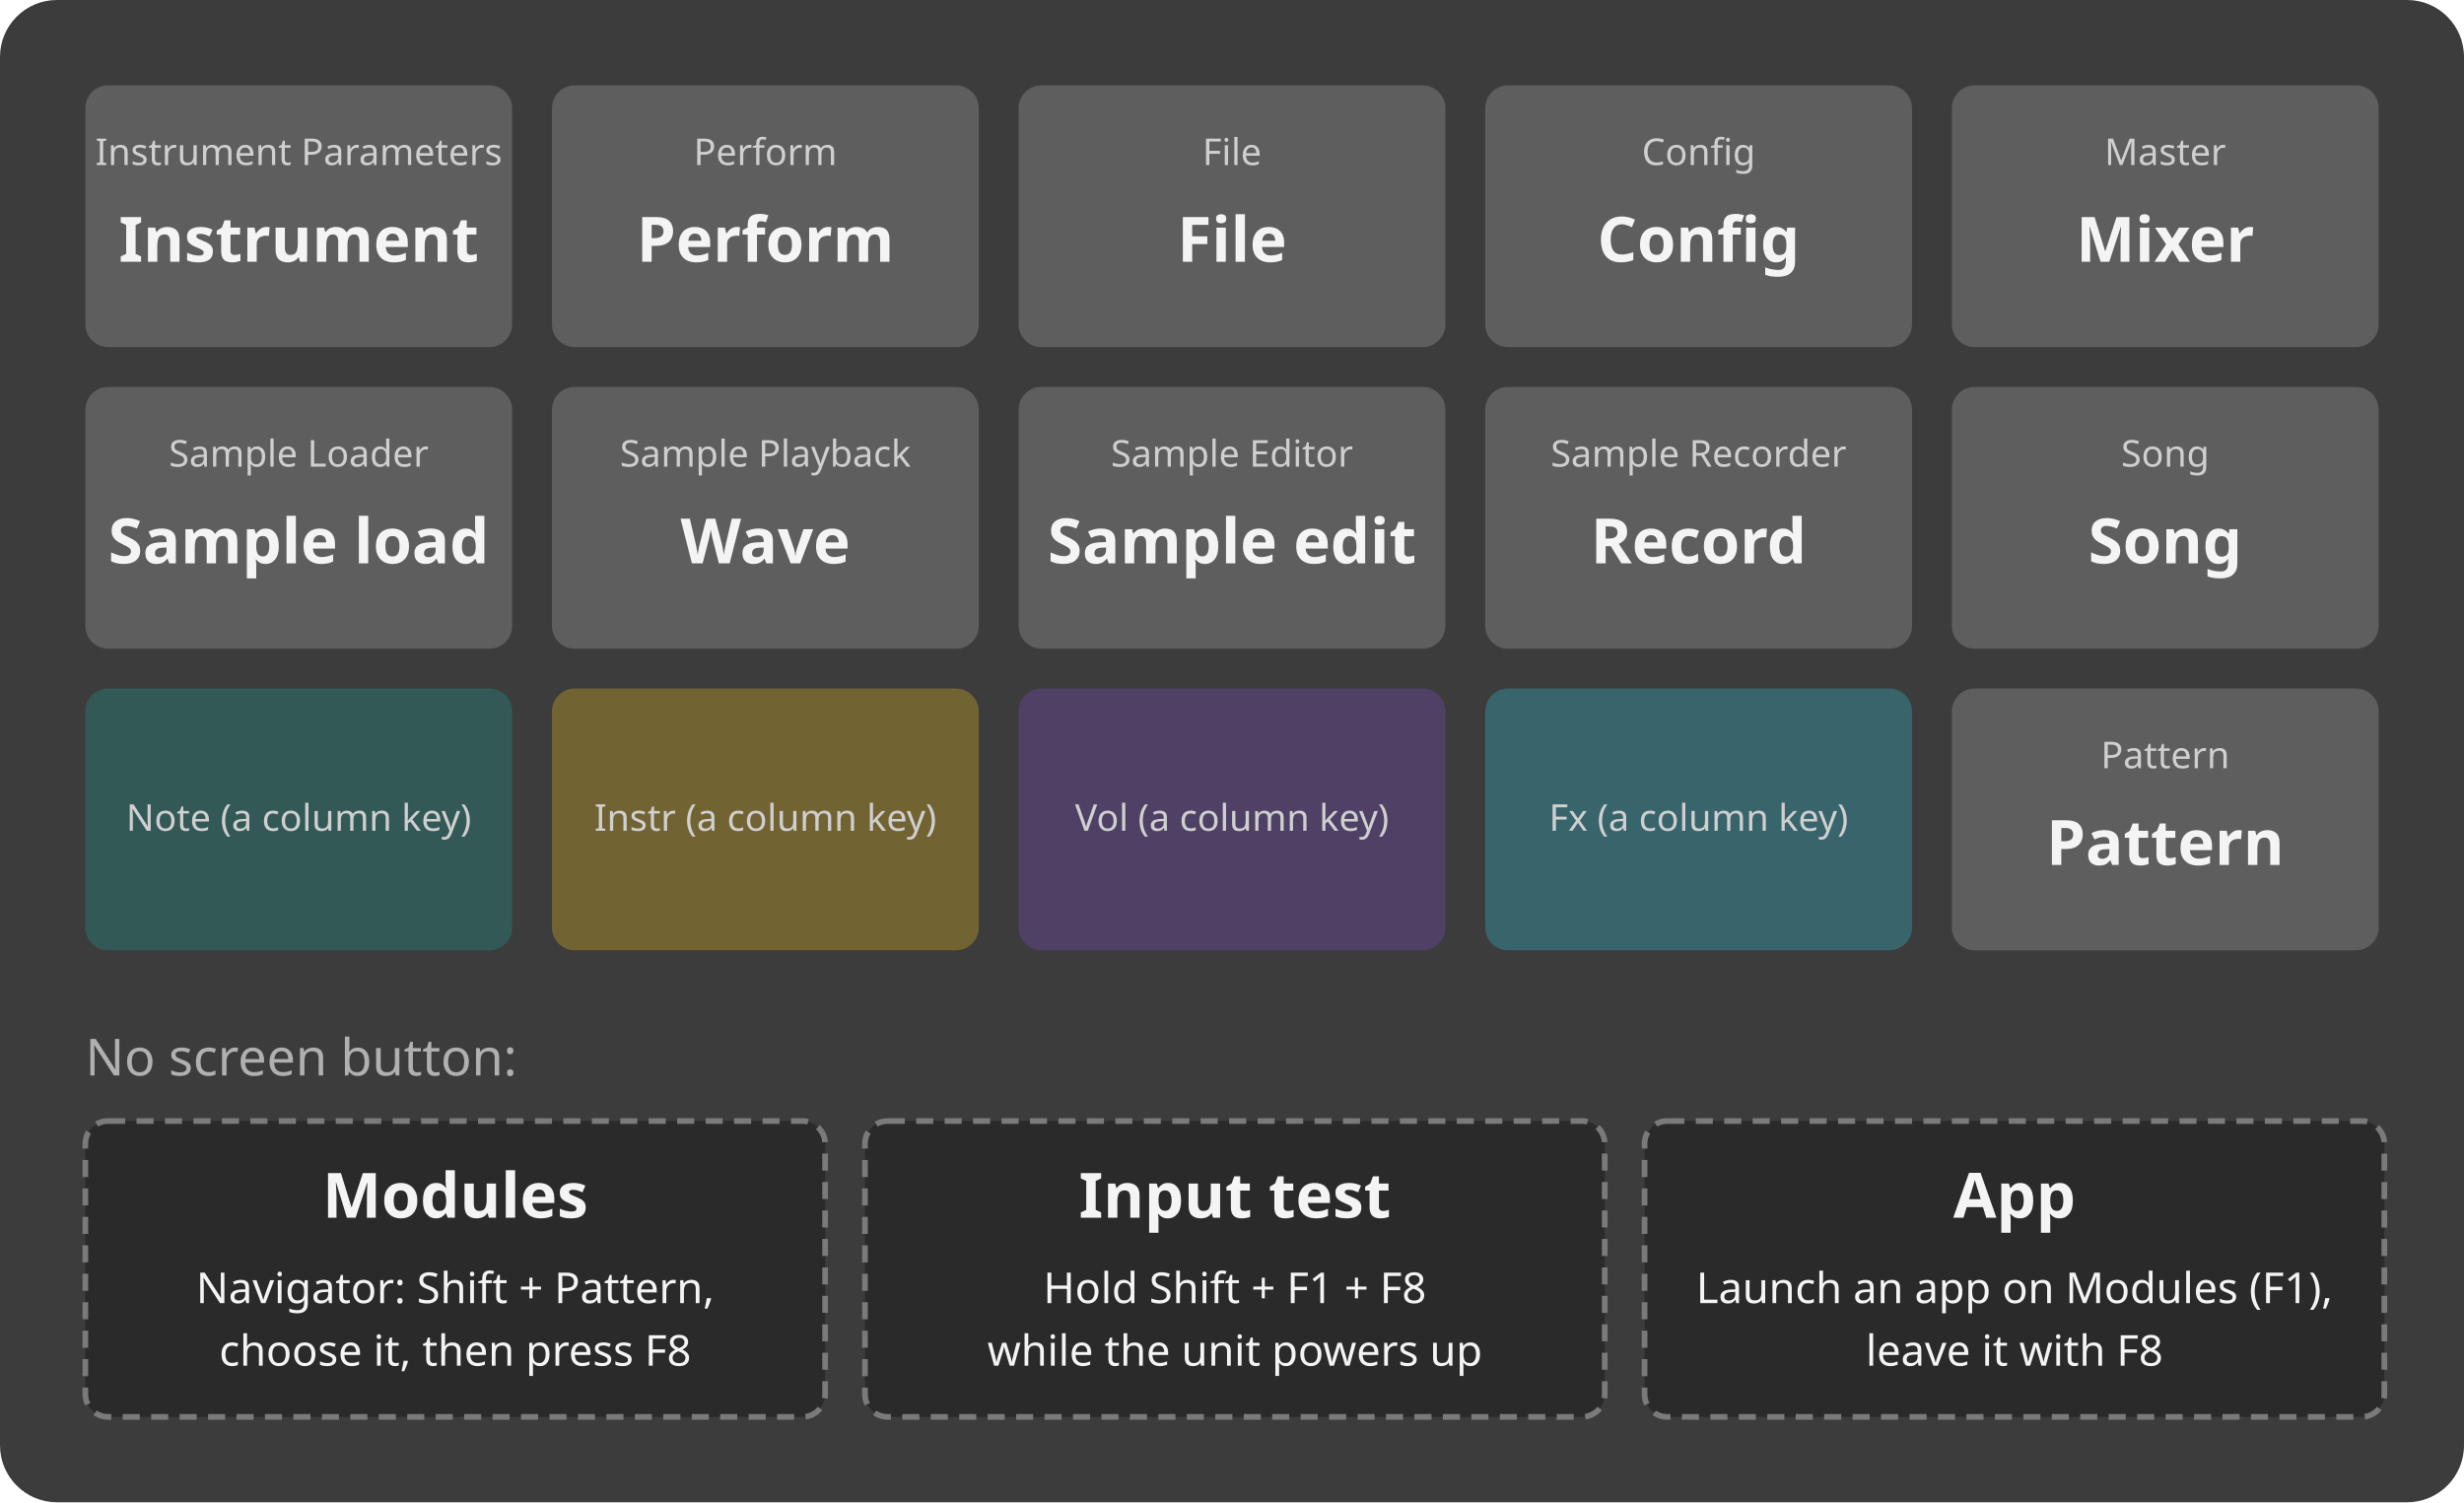
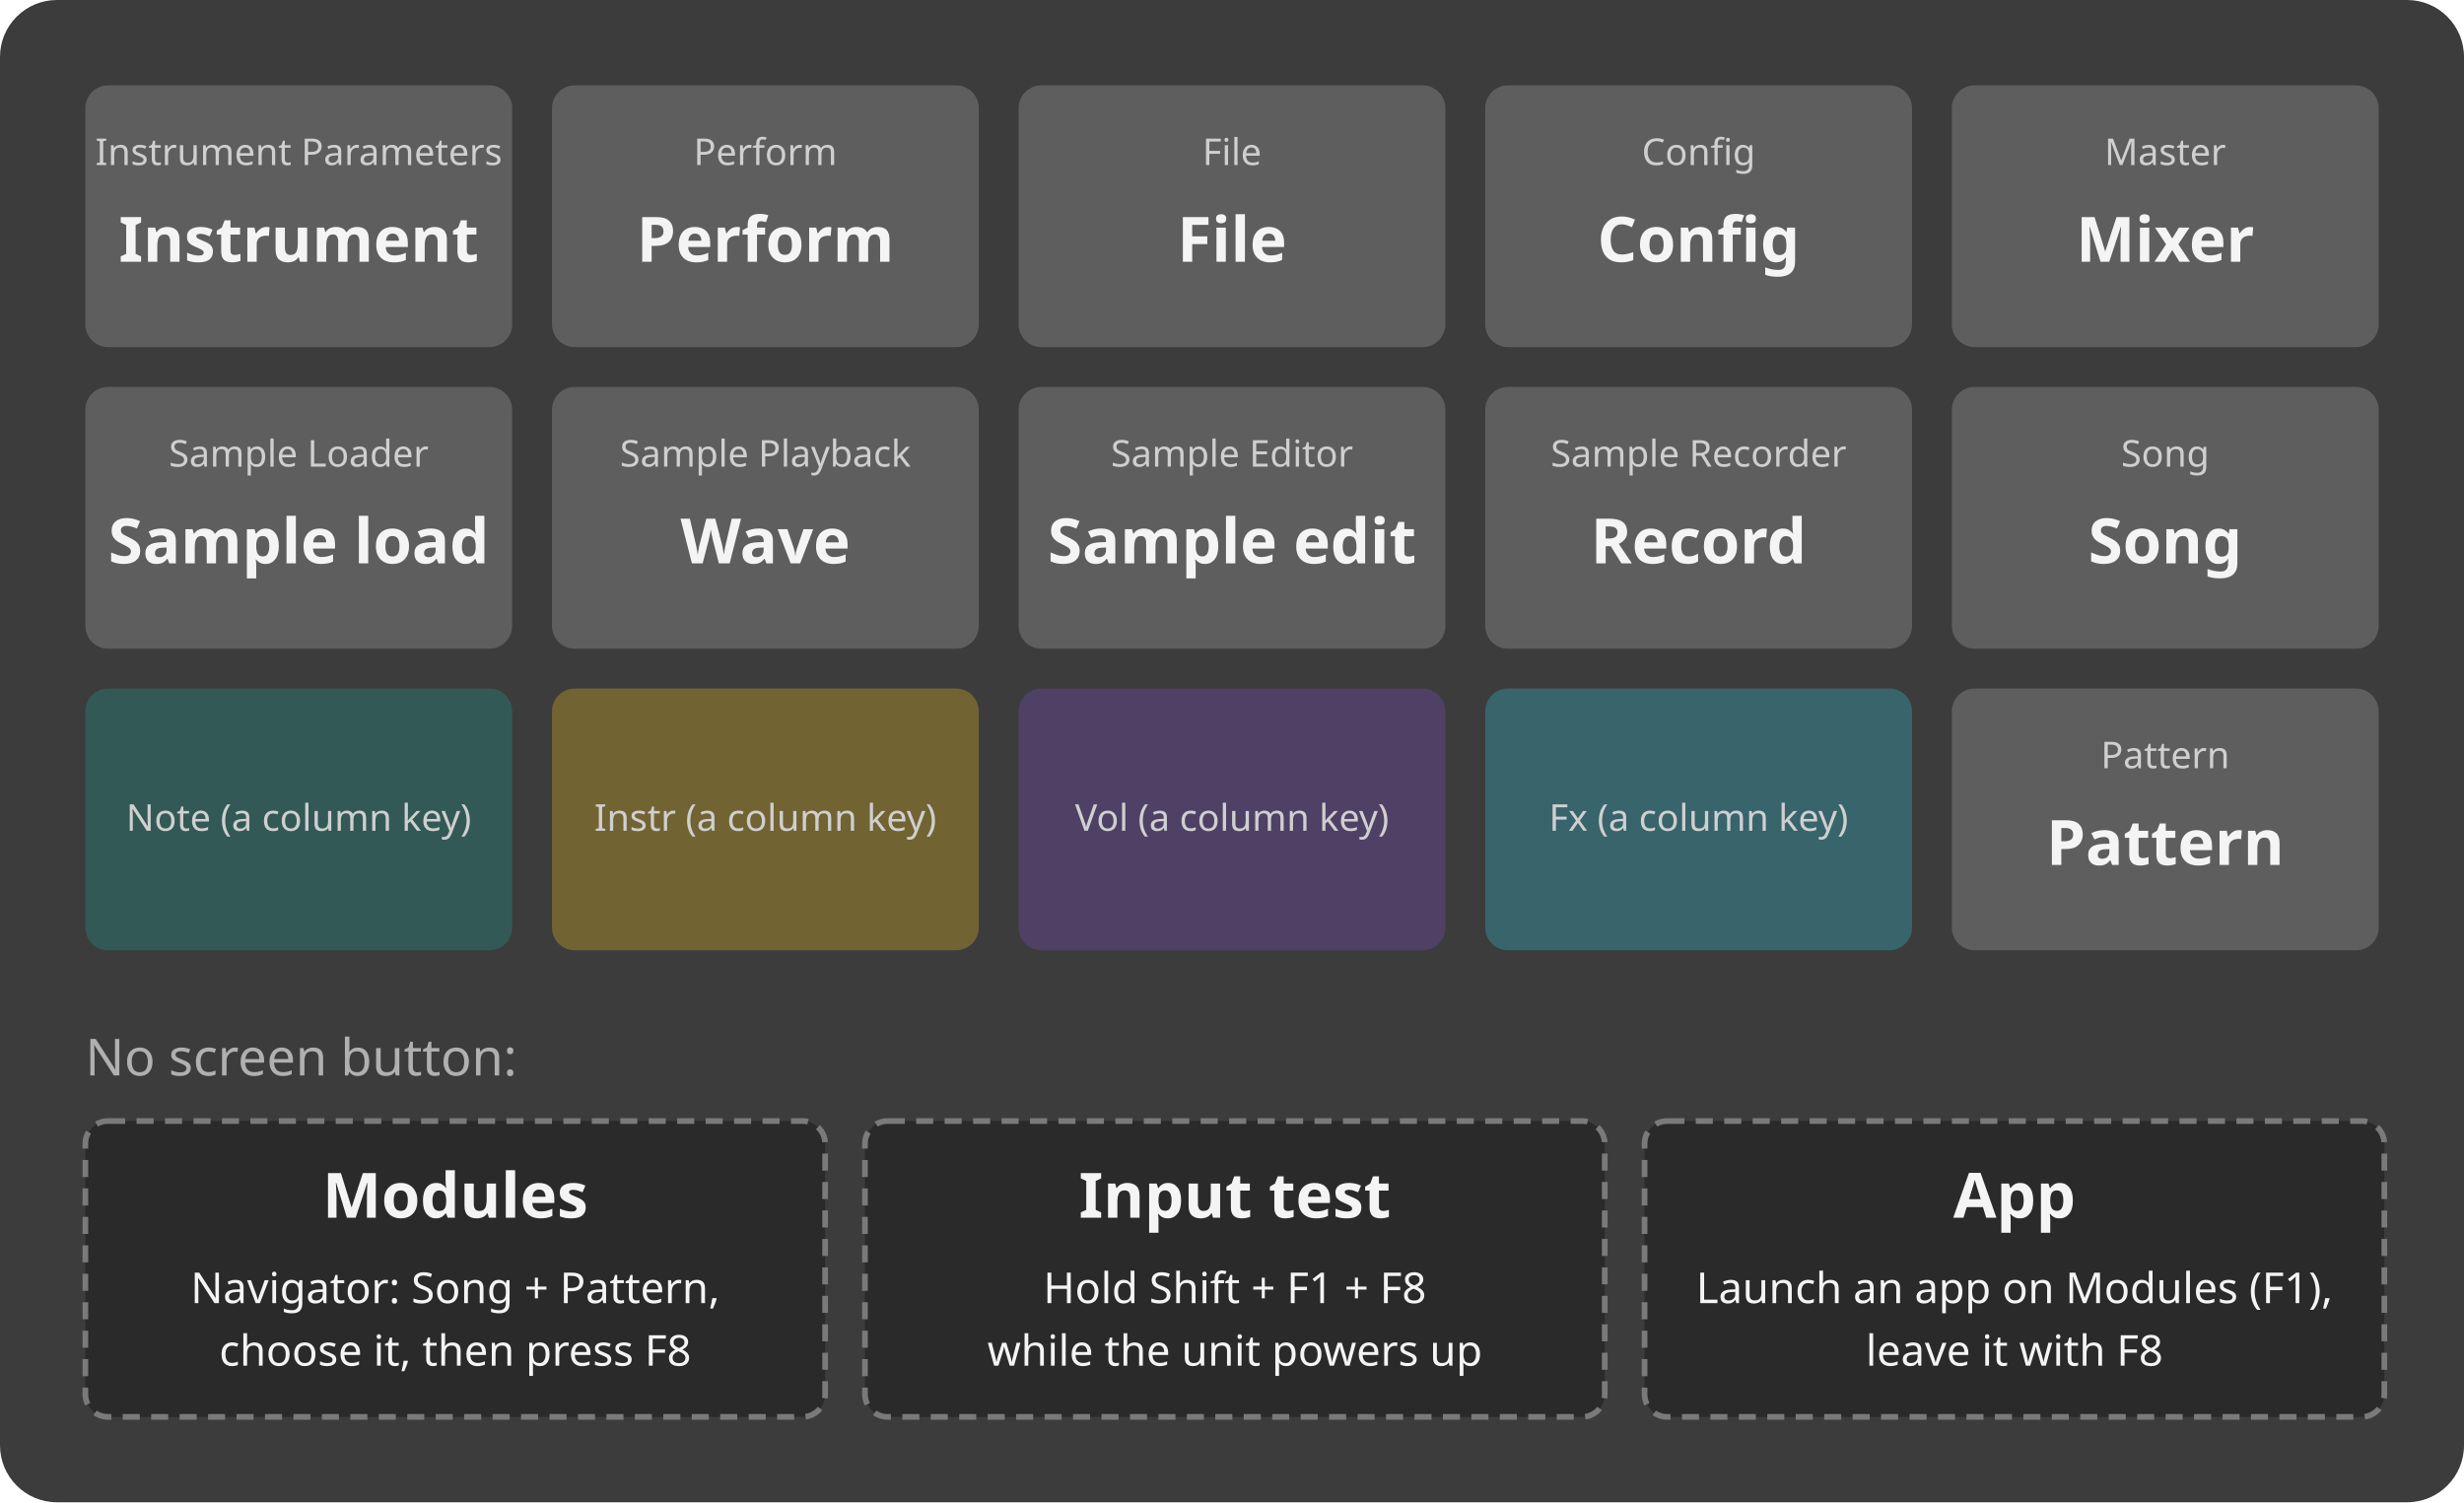
<svg xmlns="http://www.w3.org/2000/svg" width="866" height="528" viewBox="0 0 866 528" role="img" aria-labelledby="t">
  <style>
.b{fill:#3c3c3c}.k{fill:#5e5e5e}.n{fill:#2a2a2a;stroke:#7a7a7a;stroke-width:2;stroke-dasharray:6 4}
.t{font-family:sans-serif;fill:#f4f4f4;text-anchor:middle}.s{font-size:13px;fill:#cfcfcf}.m{font-size:22px;font-weight:bold}
.h{font-family:sans-serif;font-size:18px;fill:#b0b0b0}.r{font-size:15px}
</style>
  <rect class="b" width="866" height="528" rx="20" />
  <rect class="k" x="30" y="30" width="150" height="92" rx="8" />
  <text class="t s" x="105" y="58">Instrument Parameters</text>
  <text class="t m" x="105" y="92">Instrument</text>
  <rect class="k" x="194" y="30" width="150" height="92" rx="8" />
  <text class="t s" x="269" y="58">Perform</text>
  <text class="t m" x="269" y="92">Perform</text>
  <rect class="k" x="358" y="30" width="150" height="92" rx="8" />
  <text class="t s" x="433" y="58">File</text>
  <text class="t m" x="433" y="92">File</text>
  <rect class="k" x="522" y="30" width="150" height="92" rx="8" />
  <text class="t s" x="597" y="58">Config</text>
  <text class="t m" x="597" y="92">Config</text>
  <rect class="k" x="686" y="30" width="150" height="92" rx="8" />
  <text class="t s" x="761" y="58">Master</text>
  <text class="t m" x="761" y="92">Mixer</text>
  <rect class="k" x="30" y="136" width="150" height="92" rx="8" />
  <text class="t s" x="105" y="164">Sample Loader</text>
  <text class="t m" x="105" y="198">Sample load</text>
  <rect class="k" x="194" y="136" width="150" height="92" rx="8" />
  <text class="t s" x="269" y="164">Sample Playback</text>
  <text class="t m" x="269" y="198">Wave</text>
  <rect class="k" x="358" y="136" width="150" height="92" rx="8" />
  <text class="t s" x="433" y="164">Sample Editor</text>
  <text class="t m" x="433" y="198">Sample edit</text>
  <rect class="k" x="522" y="136" width="150" height="92" rx="8" />
  <text class="t s" x="597" y="164">Sample Recorder</text>
  <text class="t m" x="597" y="198">Record</text>
  <rect class="k" x="686" y="136" width="150" height="92" rx="8" />
  <text class="t s" x="761" y="164">Song</text>
  <text class="t m" x="761" y="198">Song</text>
  <rect x="30" y="242" width="150" height="92" rx="8" fill="#1f9e96" fill-opacity=".3" />
  <text class="t s" x="105" y="292">Note (a column key)</text>
  <rect x="194" y="242" width="150" height="92" rx="8" fill="#f0c020" fill-opacity=".3" />
  <text class="t s" x="269" y="292">Instr (a column key)</text>
  <rect x="358" y="242" width="150" height="92" rx="8" fill="#7e4fc4" fill-opacity=".3" />
  <text class="t s" x="433" y="292">Vol (a column key)</text>
  <rect x="522" y="242" width="150" height="92" rx="8" fill="#2fc3dd" fill-opacity=".3" />
  <text class="t s" x="597" y="292">Fx (a column key)</text>
  <rect class="k" x="686" y="242" width="150" height="92" rx="8" />
  <text class="t s" x="761" y="270">Pattern</text>
  <text class="t m" x="761" y="304">Pattern</text>
  <text class="h" x="30" y="378">No screen button:</text>
  <rect class="n" x="30" y="394" width="260" height="104" rx="8" />
  <text class="t m" x="160" y="428">Modules</text>
-   <text class="t r" x="160" y="458">Navigator: Shift + Pattern,</text>
+   <text class="t r" x="160" y="458">Navigator: Song + Pattern,</text>
  <text class="t r" x="160" y="480">choose it, then press F8</text>
  <rect class="n" x="304" y="394" width="260" height="104" rx="8" />
  <text class="t m" x="434" y="428">Input test</text>
  <text class="t r" x="434" y="458">Hold Shift + F1 + F8</text>
  <text class="t r" x="434" y="480">while the unit powers up</text>
  <rect class="n" x="578" y="394" width="260" height="104" rx="8" />
  <text class="t m" x="708" y="428">App</text>
  <text class="t r" x="708" y="458">Launch an app on Modules (F1),</text>
  <text class="t r" x="708" y="480">leave it with F8</text>
</svg>
